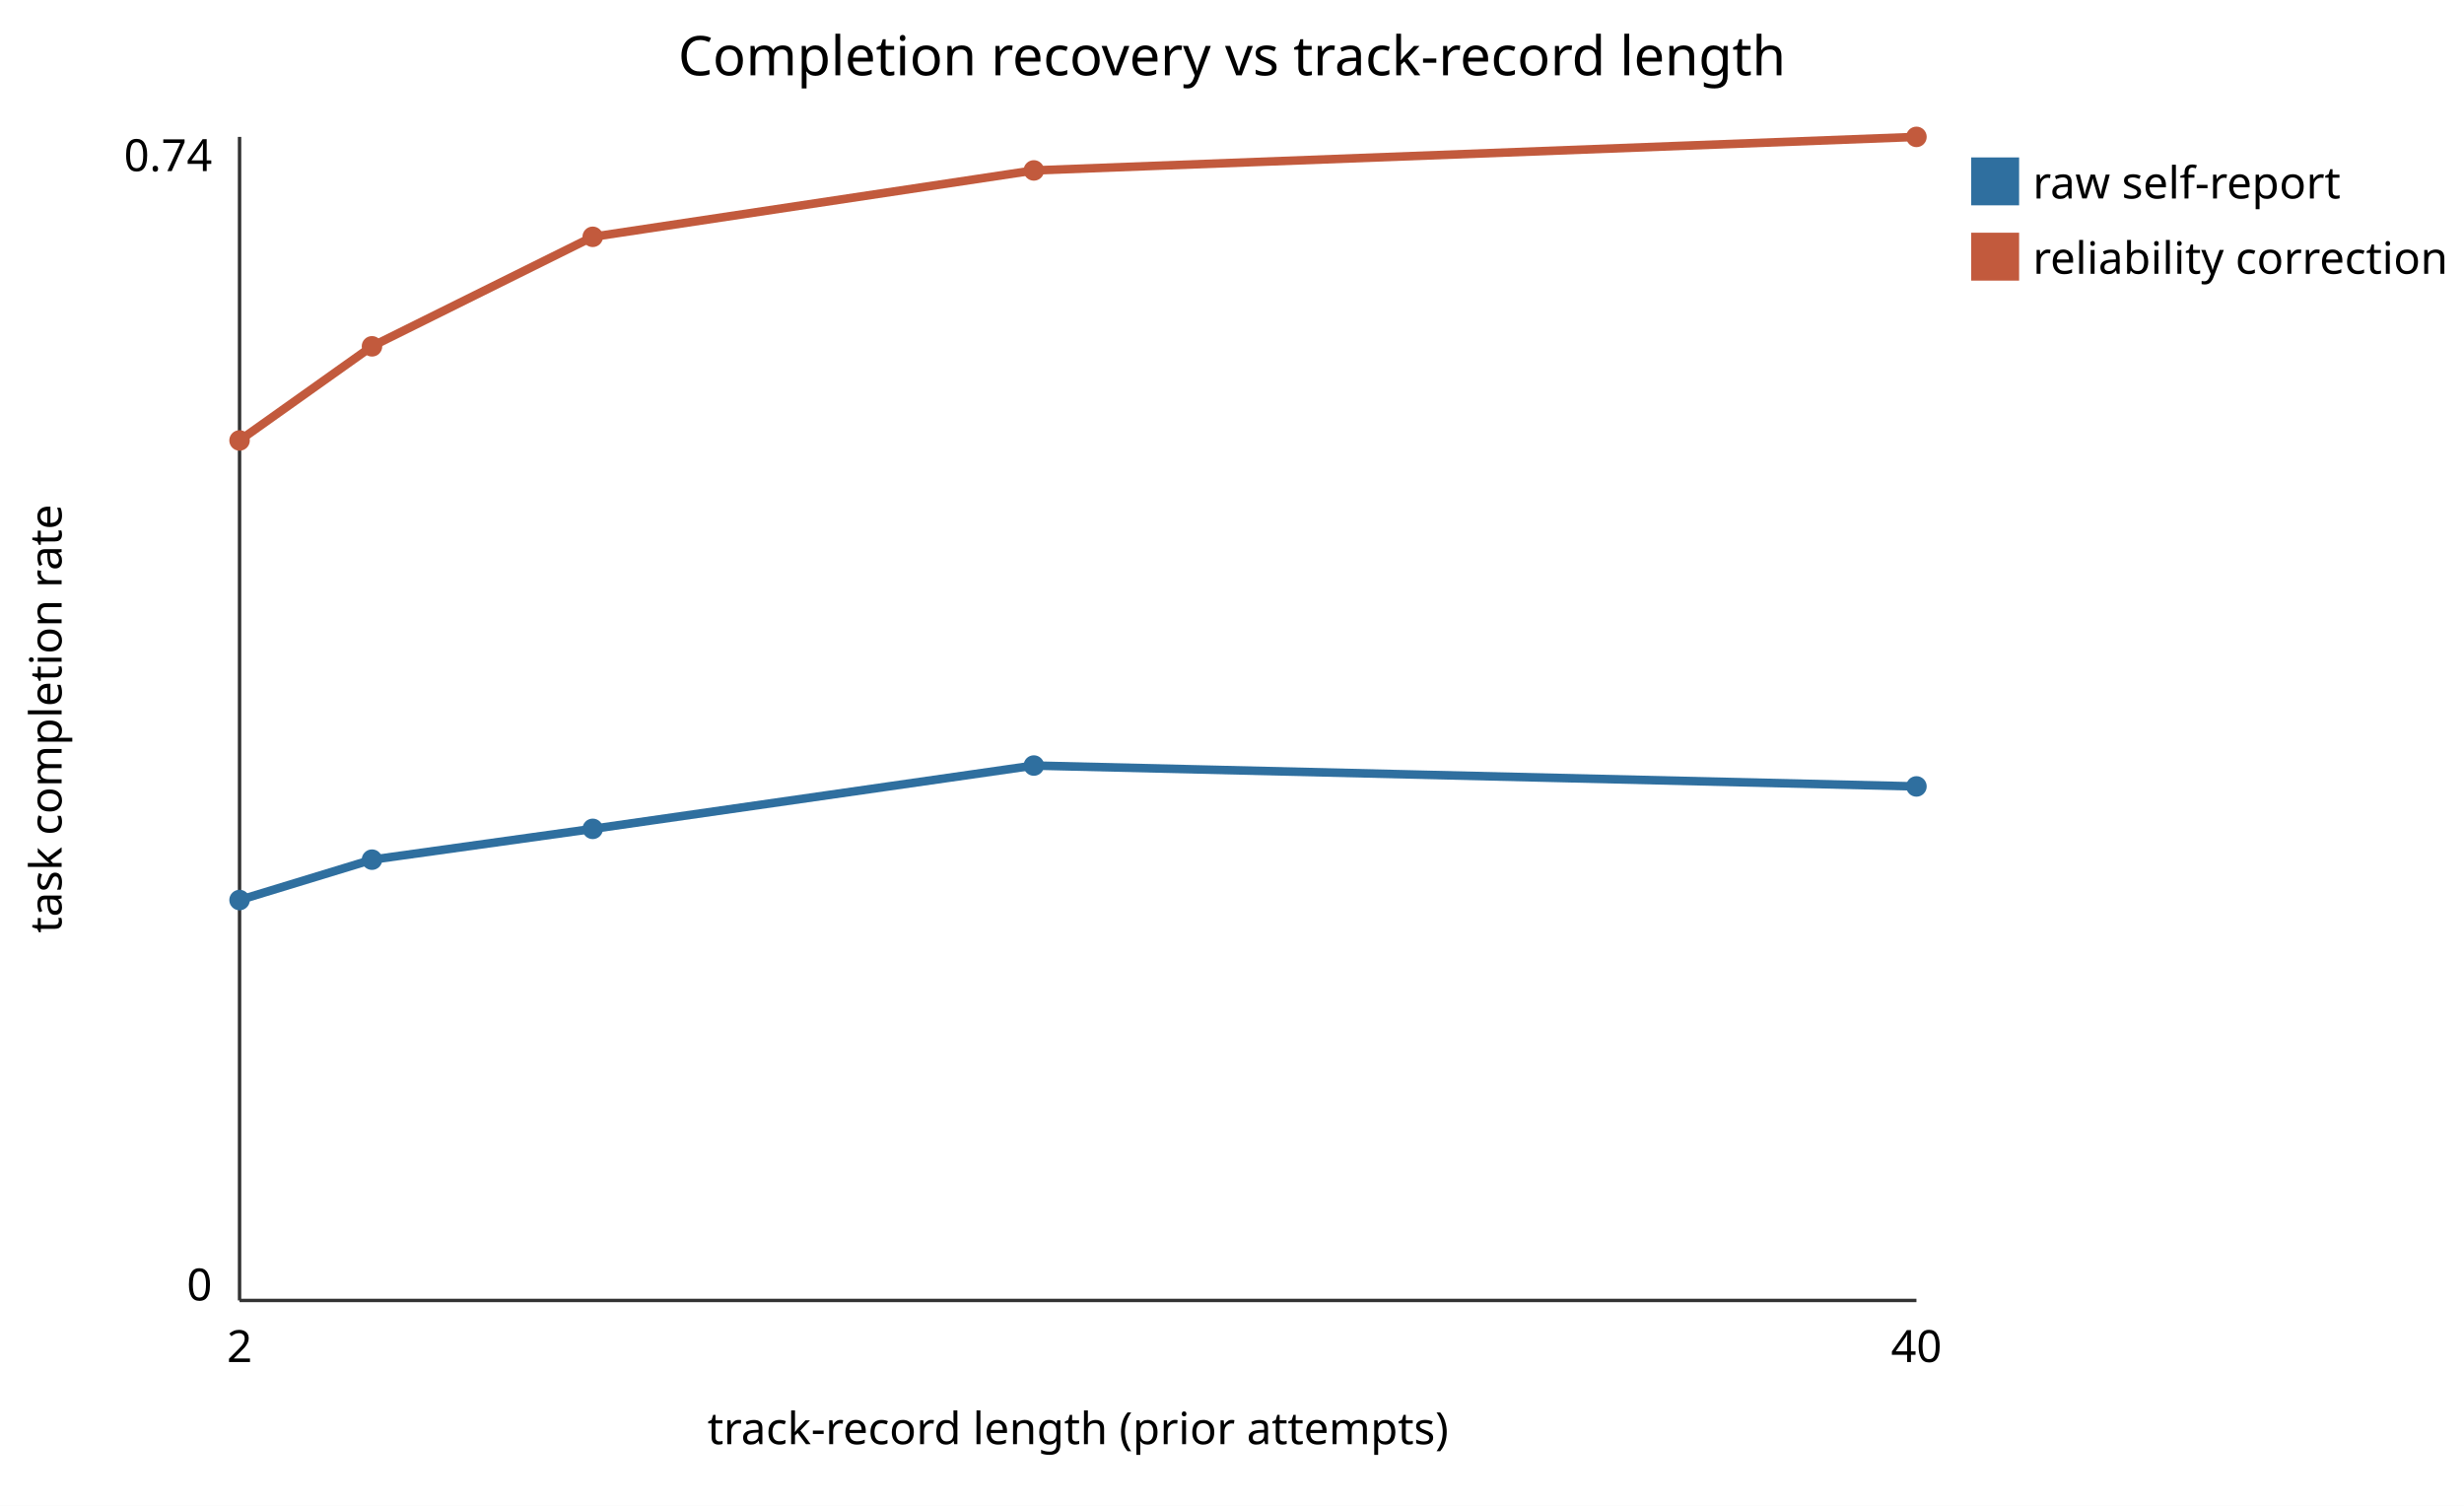
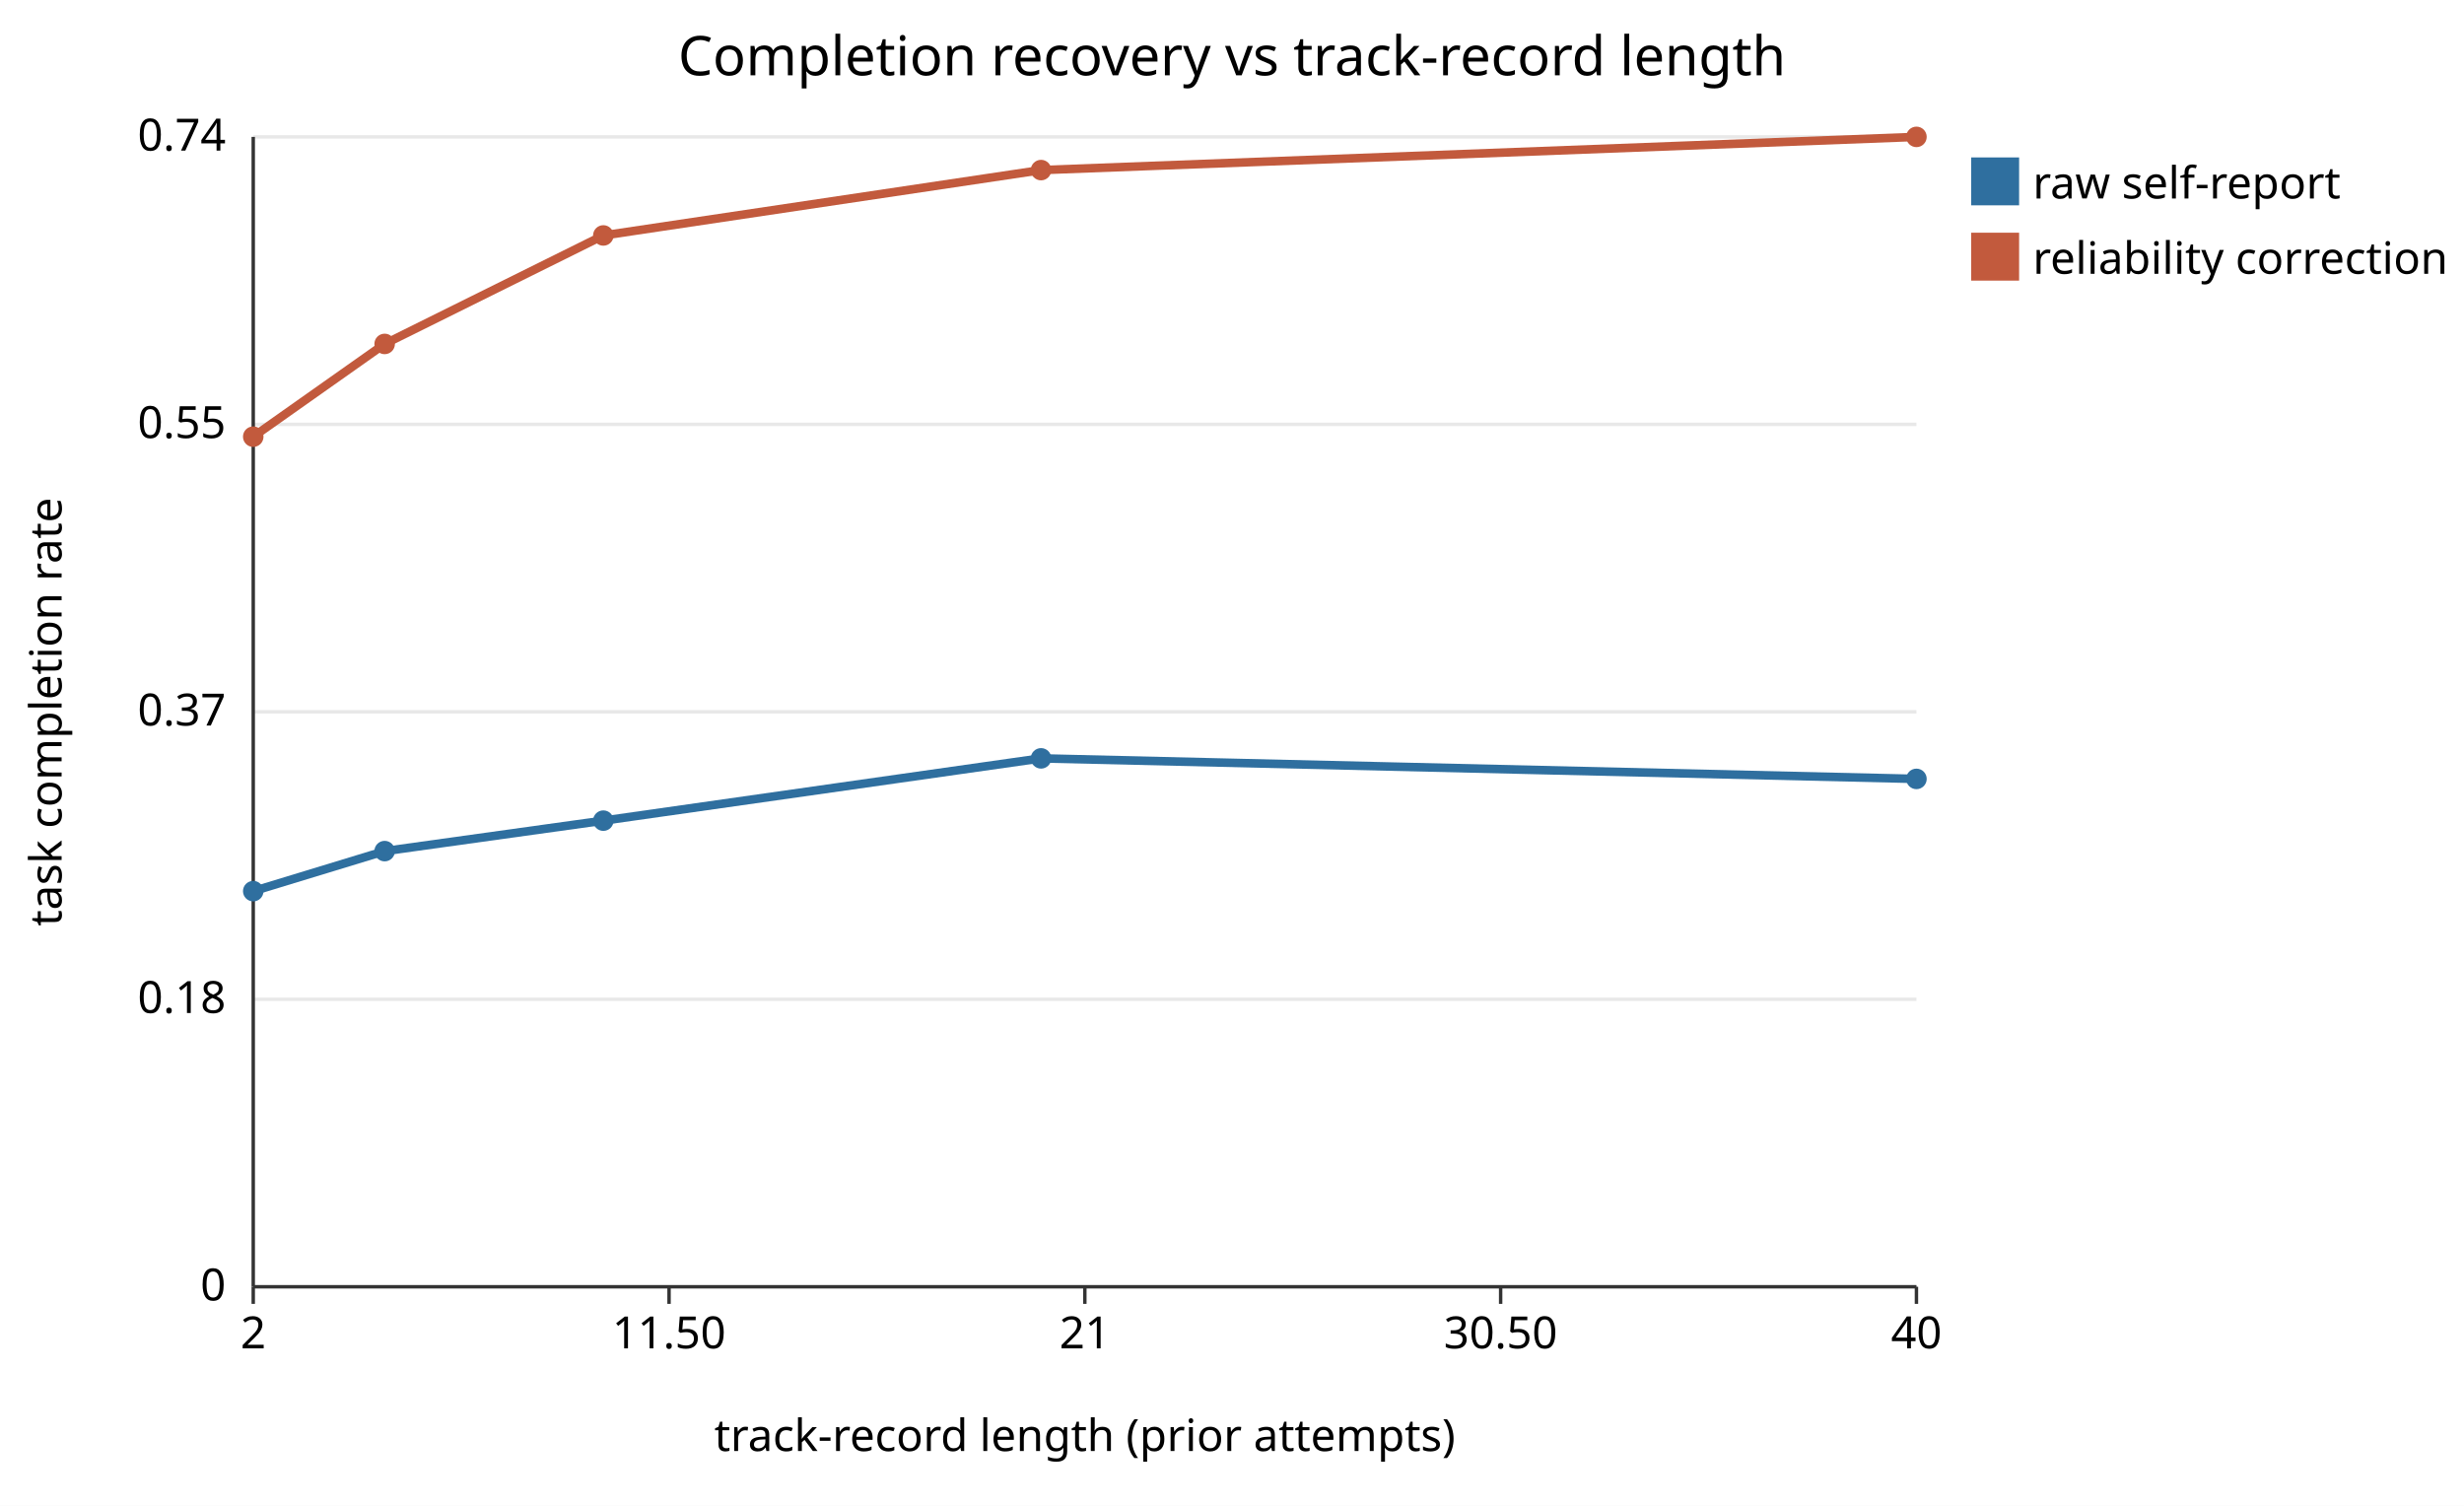
<svg xmlns="http://www.w3.org/2000/svg" width="720" height="440" viewBox="0 0 720 440" font-family="sans-serif" font-size="13">
  <rect width="720" height="440" fill="white" />
  <text x="360" y="22" text-anchor="middle" font-size="16">Completion recovery vs track-record length</text>
-   <line x1="70" y1="380" x2="560" y2="380" stroke="#333" />
-   <line x1="70" y1="380" x2="70" y2="40" stroke="#333" />
-   <text x="315" y="422" text-anchor="middle">track-record length (prior attempts)</text>
-   <text x="18" y="210" text-anchor="middle" transform="rotate(-90 18 210)">task completion rate</text>
-   <path d="M70.0 263.0 L108.7 251.2 L173.2 242.2 L302.1 223.7 L560.0 229.8" fill="none" stroke="#2f6f9f" stroke-width="2.5" />
-   <circle cx="70.0" cy="263.0" r="3" fill="#2f6f9f" />
-   <circle cx="108.7" cy="251.2" r="3" fill="#2f6f9f" />
-   <circle cx="173.2" cy="242.2" r="3" fill="#2f6f9f" />
-   <circle cx="302.1" cy="223.7" r="3" fill="#2f6f9f" />
-   <circle cx="560.0" cy="229.8" r="3" fill="#2f6f9f" />
+   <line x1="74" y1="376.0" x2="560" y2="376.0" stroke="#e8e8e8" />
+   <text x="66" y="380.0" text-anchor="end">0</text>
+   <line x1="74" y1="292.0" x2="560" y2="292.0" stroke="#e8e8e8" />
+   <text x="66" y="296.0" text-anchor="end">0.18</text>
+   <line x1="74" y1="208.0" x2="560" y2="208.0" stroke="#e8e8e8" />
+   <text x="66" y="212.0" text-anchor="end">0.37</text>
+   <line x1="74" y1="124.0" x2="560" y2="124.0" stroke="#e8e8e8" />
+   <text x="66" y="128.0" text-anchor="end">0.55</text>
+   <line x1="74" y1="40.0" x2="560" y2="40.0" stroke="#e8e8e8" />
+   <text x="66" y="44.0" text-anchor="end">0.74</text>
+   <line x1="74.0" y1="376" x2="74.0" y2="381" stroke="#333" />
+   <text x="74.0" y="394" text-anchor="middle">2</text>
+   <line x1="195.5" y1="376" x2="195.5" y2="381" stroke="#333" />
+   <text x="195.5" y="394" text-anchor="middle">11.50</text>
+   <line x1="317.0" y1="376" x2="317.0" y2="381" stroke="#333" />
+   <text x="317.0" y="394" text-anchor="middle">21</text>
+   <line x1="438.5" y1="376" x2="438.5" y2="381" stroke="#333" />
+   <text x="438.5" y="394" text-anchor="middle">30.50</text>
+   <line x1="560.0" y1="376" x2="560.0" y2="381" stroke="#333" />
+   <text x="560.0" y="394" text-anchor="middle">40</text>
+   <line x1="74" y1="376" x2="560" y2="376" stroke="#333" />
+   <line x1="74" y1="376" x2="74" y2="40" stroke="#333" />
+   <text x="317" y="424" text-anchor="middle">track-record length (prior attempts)</text>
+   <text x="18" y="208" text-anchor="middle" transform="rotate(-90 18 208)">task completion rate</text>
+   <path d="M74.0 260.4 L112.4 248.7 L176.3 239.8 L304.2 221.6 L560.0 227.6" fill="none" stroke="#2f6f9f" stroke-width="2.5" />
+   <circle cx="74.0" cy="260.4" r="3" fill="#2f6f9f" />
+   <circle cx="112.4" cy="248.7" r="3" fill="#2f6f9f" />
+   <circle cx="176.3" cy="239.8" r="3" fill="#2f6f9f" />
+   <circle cx="304.2" cy="221.6" r="3" fill="#2f6f9f" />
+   <circle cx="560.0" cy="227.6" r="3" fill="#2f6f9f" />
  <rect x="576" y="46" width="14" height="14" fill="#2f6f9f" />
  <text x="594" y="58">raw self-report</text>
-   <path d="M70.0 128.7 L108.7 101.2 L173.2 69.2 L302.1 49.8 L560.0 40.0" fill="none" stroke="#c25a3d" stroke-width="2.5" />
-   <circle cx="70.0" cy="128.7" r="3" fill="#c25a3d" />
-   <circle cx="108.7" cy="101.2" r="3" fill="#c25a3d" />
-   <circle cx="173.2" cy="69.2" r="3" fill="#c25a3d" />
-   <circle cx="302.1" cy="49.8" r="3" fill="#c25a3d" />
+   <path d="M74.0 127.6 L112.4 100.5 L176.3 68.8 L304.2 49.7 L560.0 40.0" fill="none" stroke="#c25a3d" stroke-width="2.5" />
+   <circle cx="74.0" cy="127.6" r="3" fill="#c25a3d" />
+   <circle cx="112.4" cy="100.5" r="3" fill="#c25a3d" />
+   <circle cx="176.3" cy="68.8" r="3" fill="#c25a3d" />
+   <circle cx="304.2" cy="49.7" r="3" fill="#c25a3d" />
  <circle cx="560.0" cy="40.0" r="3" fill="#c25a3d" />
  <rect x="576" y="68" width="14" height="14" fill="#c25a3d" />
  <text x="594" y="80">reliability correction</text>
-   <text x="70" y="398" text-anchor="middle">2</text>
-   <text x="560" y="398" text-anchor="middle">40</text>
-   <text x="62" y="380" text-anchor="end">0</text>
-   <text x="62" y="50" text-anchor="end">0.74</text>
</svg>
